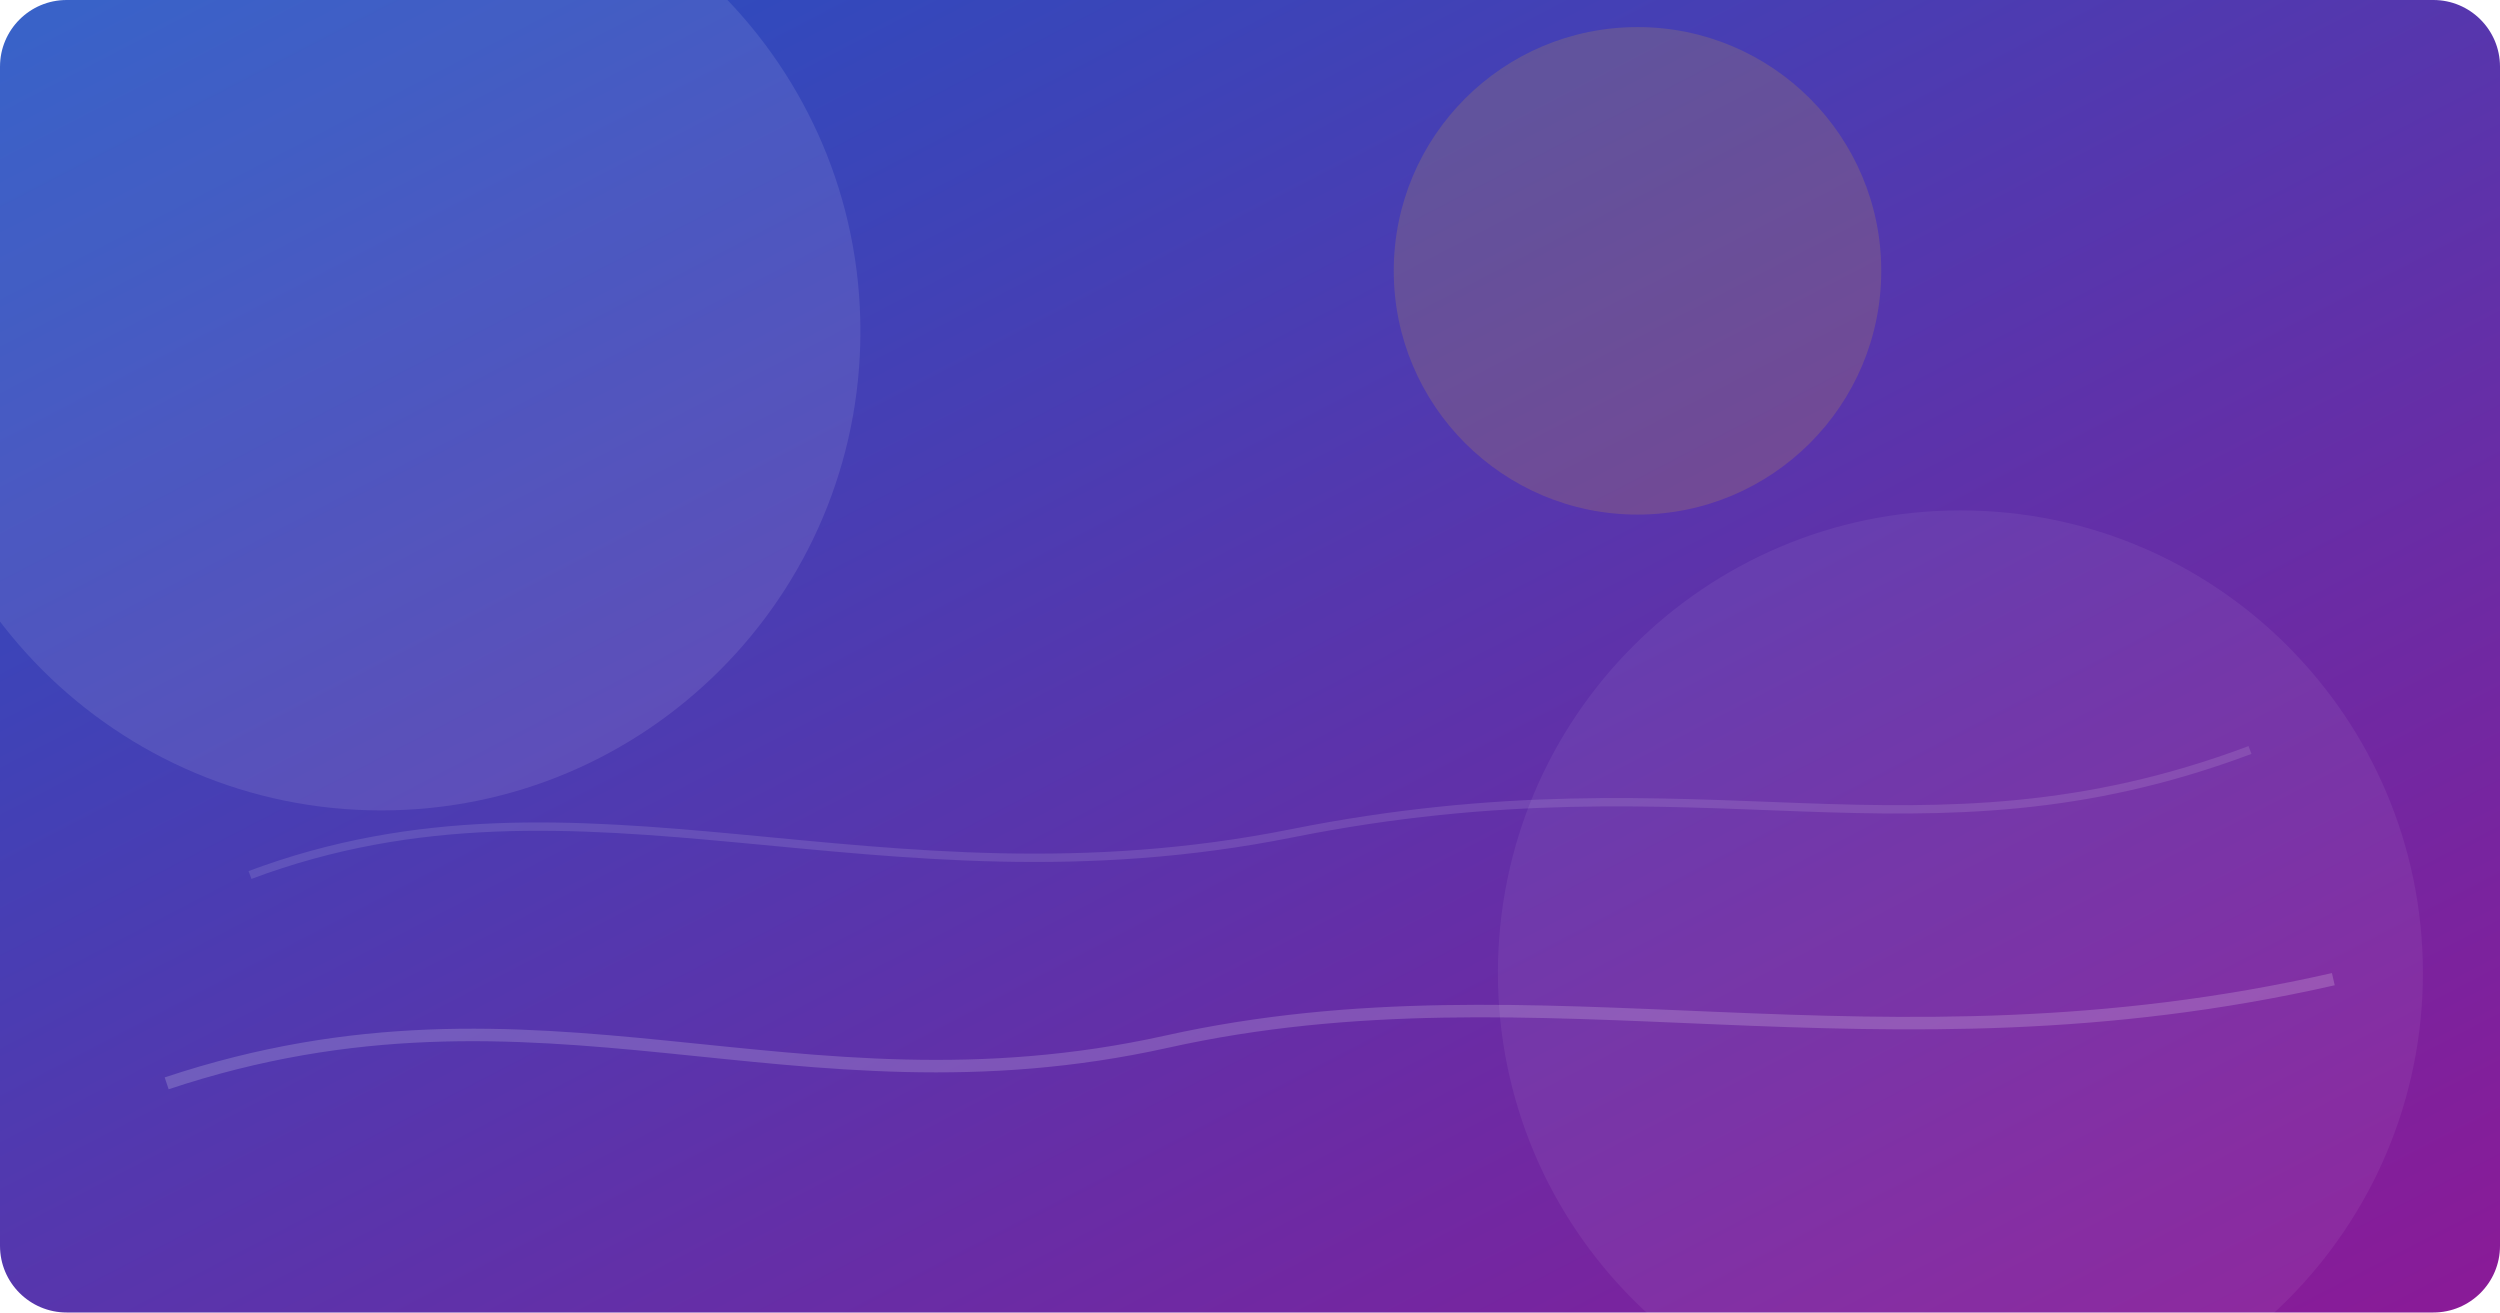
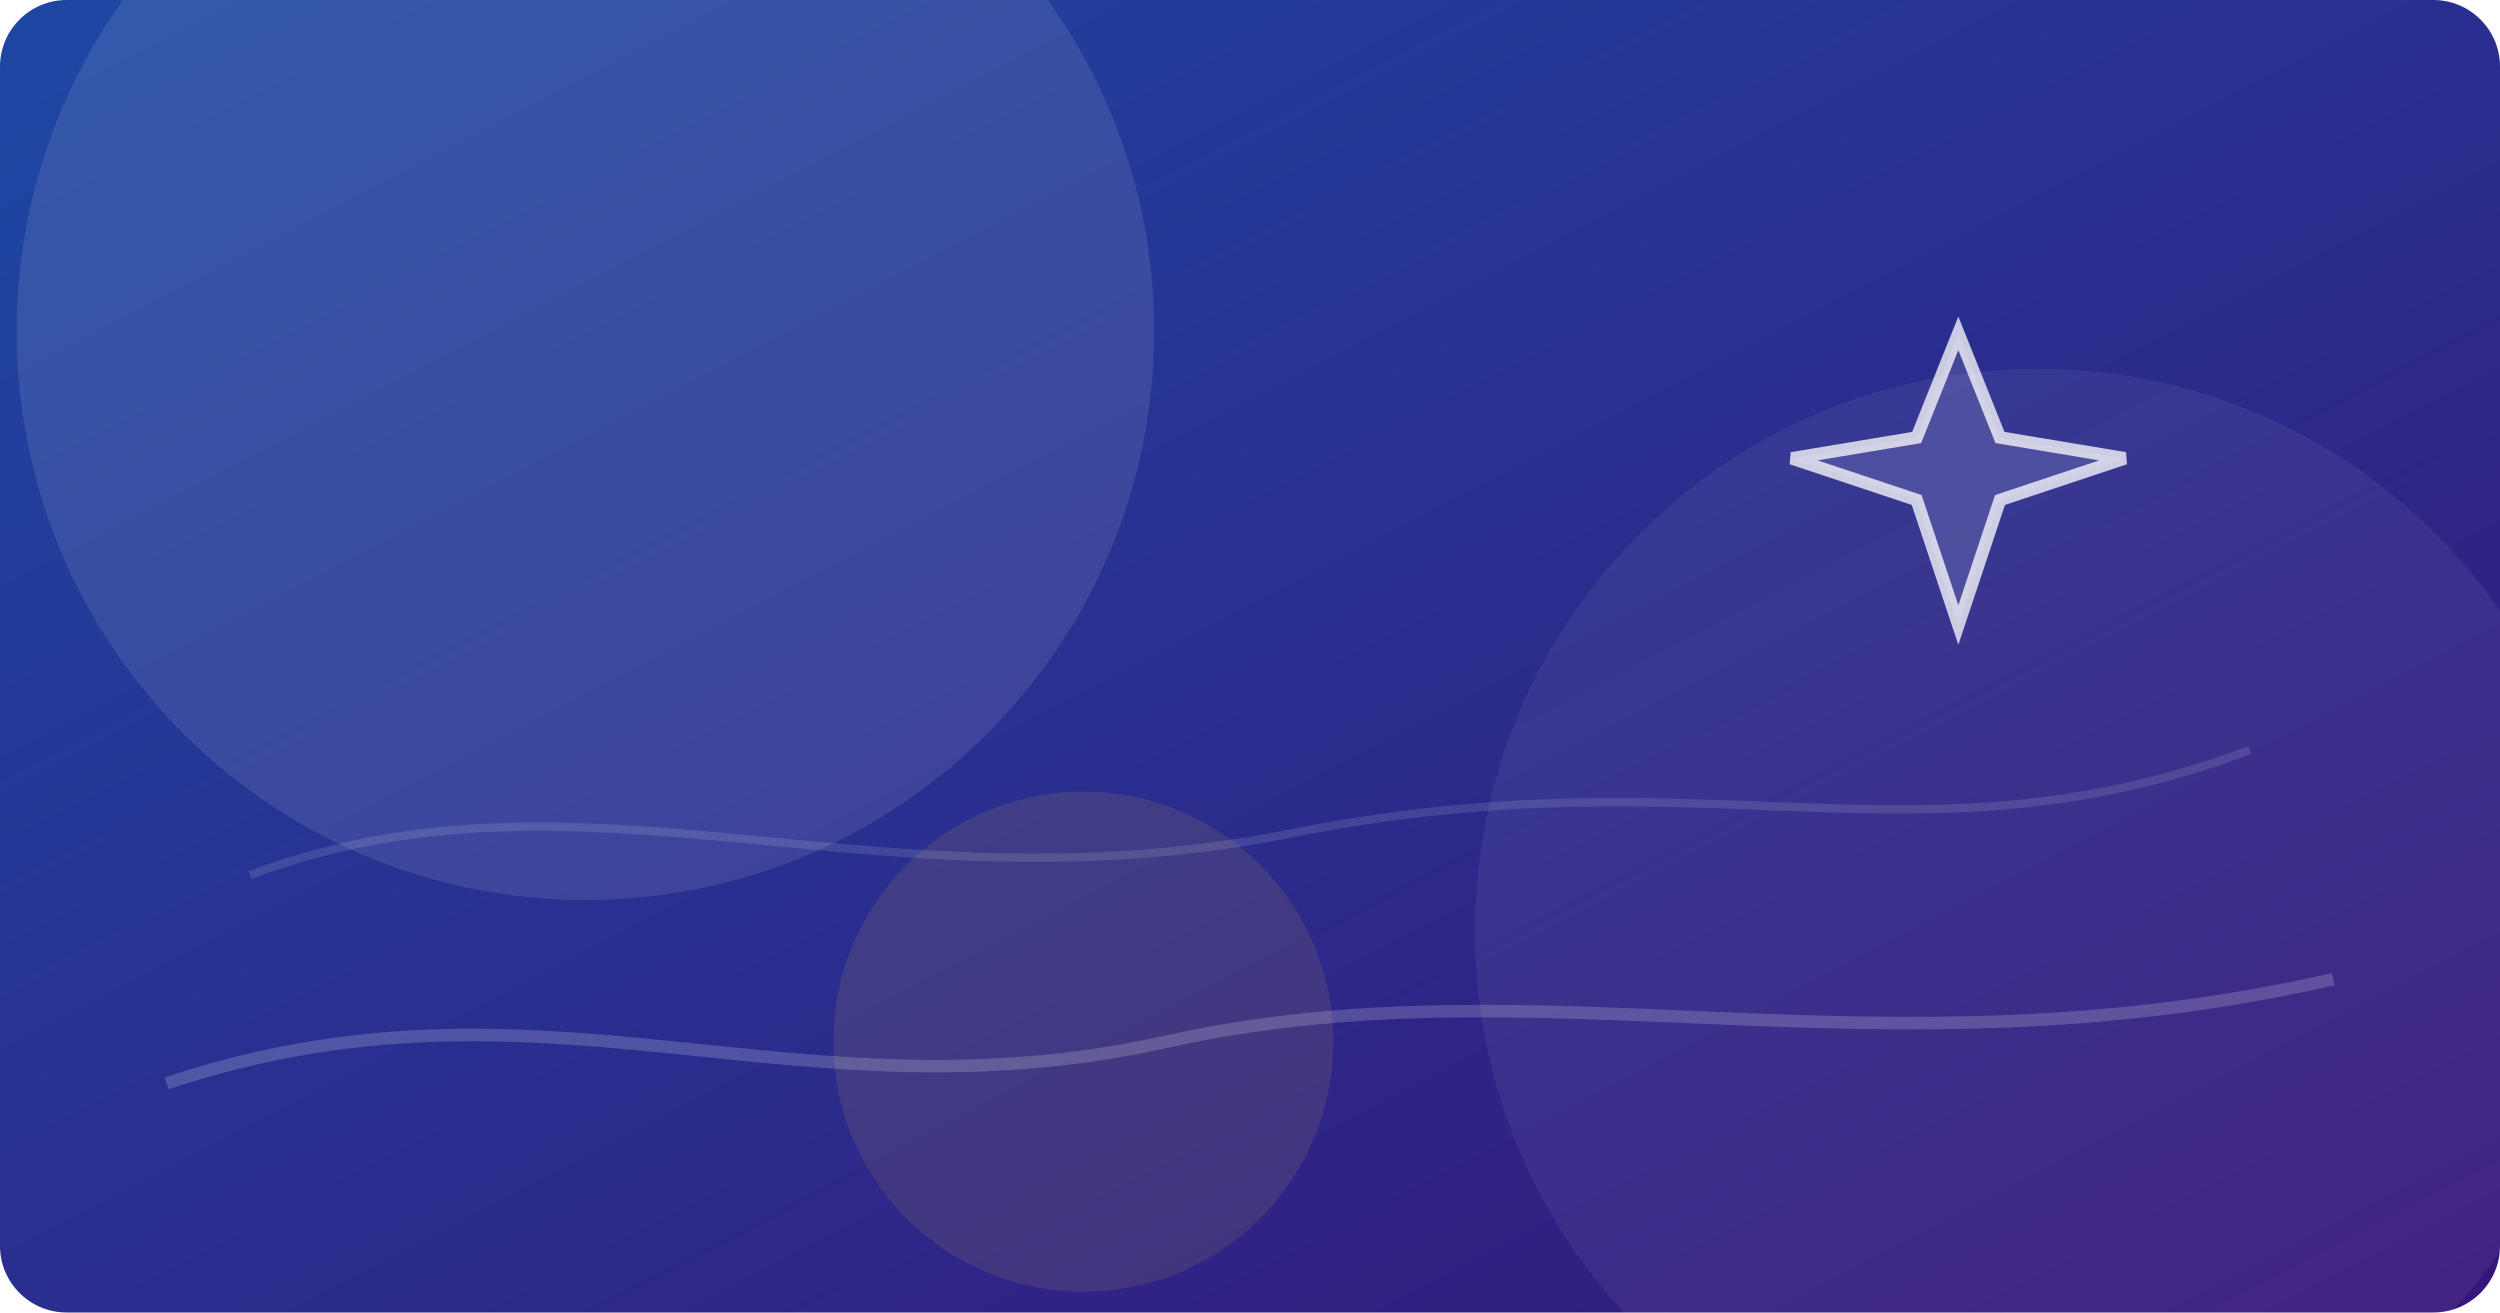
<svg xmlns="http://www.w3.org/2000/svg" width="1200" height="630" viewBox="0 0 1200 630" fill="none">
  <defs>
    <linearGradient id="bg" x1="0" y1="0" x2="1" y2="1">
-       <stop offset="0" stop-color="#2252c3" />
-       <stop offset="1" stop-color="#8b1a97" />
+       <stop offset="0" stop-color="#1d48a4" />
+       <stop offset="1" stop-color="#361579" />
    </linearGradient>
  </defs>
  <rect width="1200" height="630" rx="32" fill="url(#bg)" />
-   <circle cx="183" cy="159" r="230" fill="rgba(255,255,255,0.10)" />
-   <circle cx="941" cy="467" r="222" fill="rgba(255,255,255,0.06)" />
-   <circle cx="786" cy="130" r="117" fill="#e2ae36" fill-opacity="0.18" />
+   <circle cx="281" cy="159" r="273" fill="rgba(255,255,255,0.10)" />
+   <circle cx="978" cy="447" r="270" fill="rgba(255,255,255,0.06)" />
+   <circle cx="520" cy="500" r="120" fill="#e0b351" fill-opacity="0.12" />
  <path d="M80 520 C 260 460, 380 540, 560 500 S 900 520, 1120 470" stroke="rgba(255,255,255,0.18)" stroke-width="6" fill="none" />
  <path d="M120 420 C 280 360, 420 440, 620 400 S 920 420, 1080 360" stroke="rgba(255,255,255,0.12)" stroke-width="4" fill="none" />
+   <g transform="translate(880 160)" stroke="rgba(255,255,255,0.75)" stroke-width="6" fill="rgba(255,255,255,0.12)">
+     <polygon points="60,0 80,50 140,60 80,80 60,140 40,80 -20,60 40,50" />
+   </g>
</svg>
